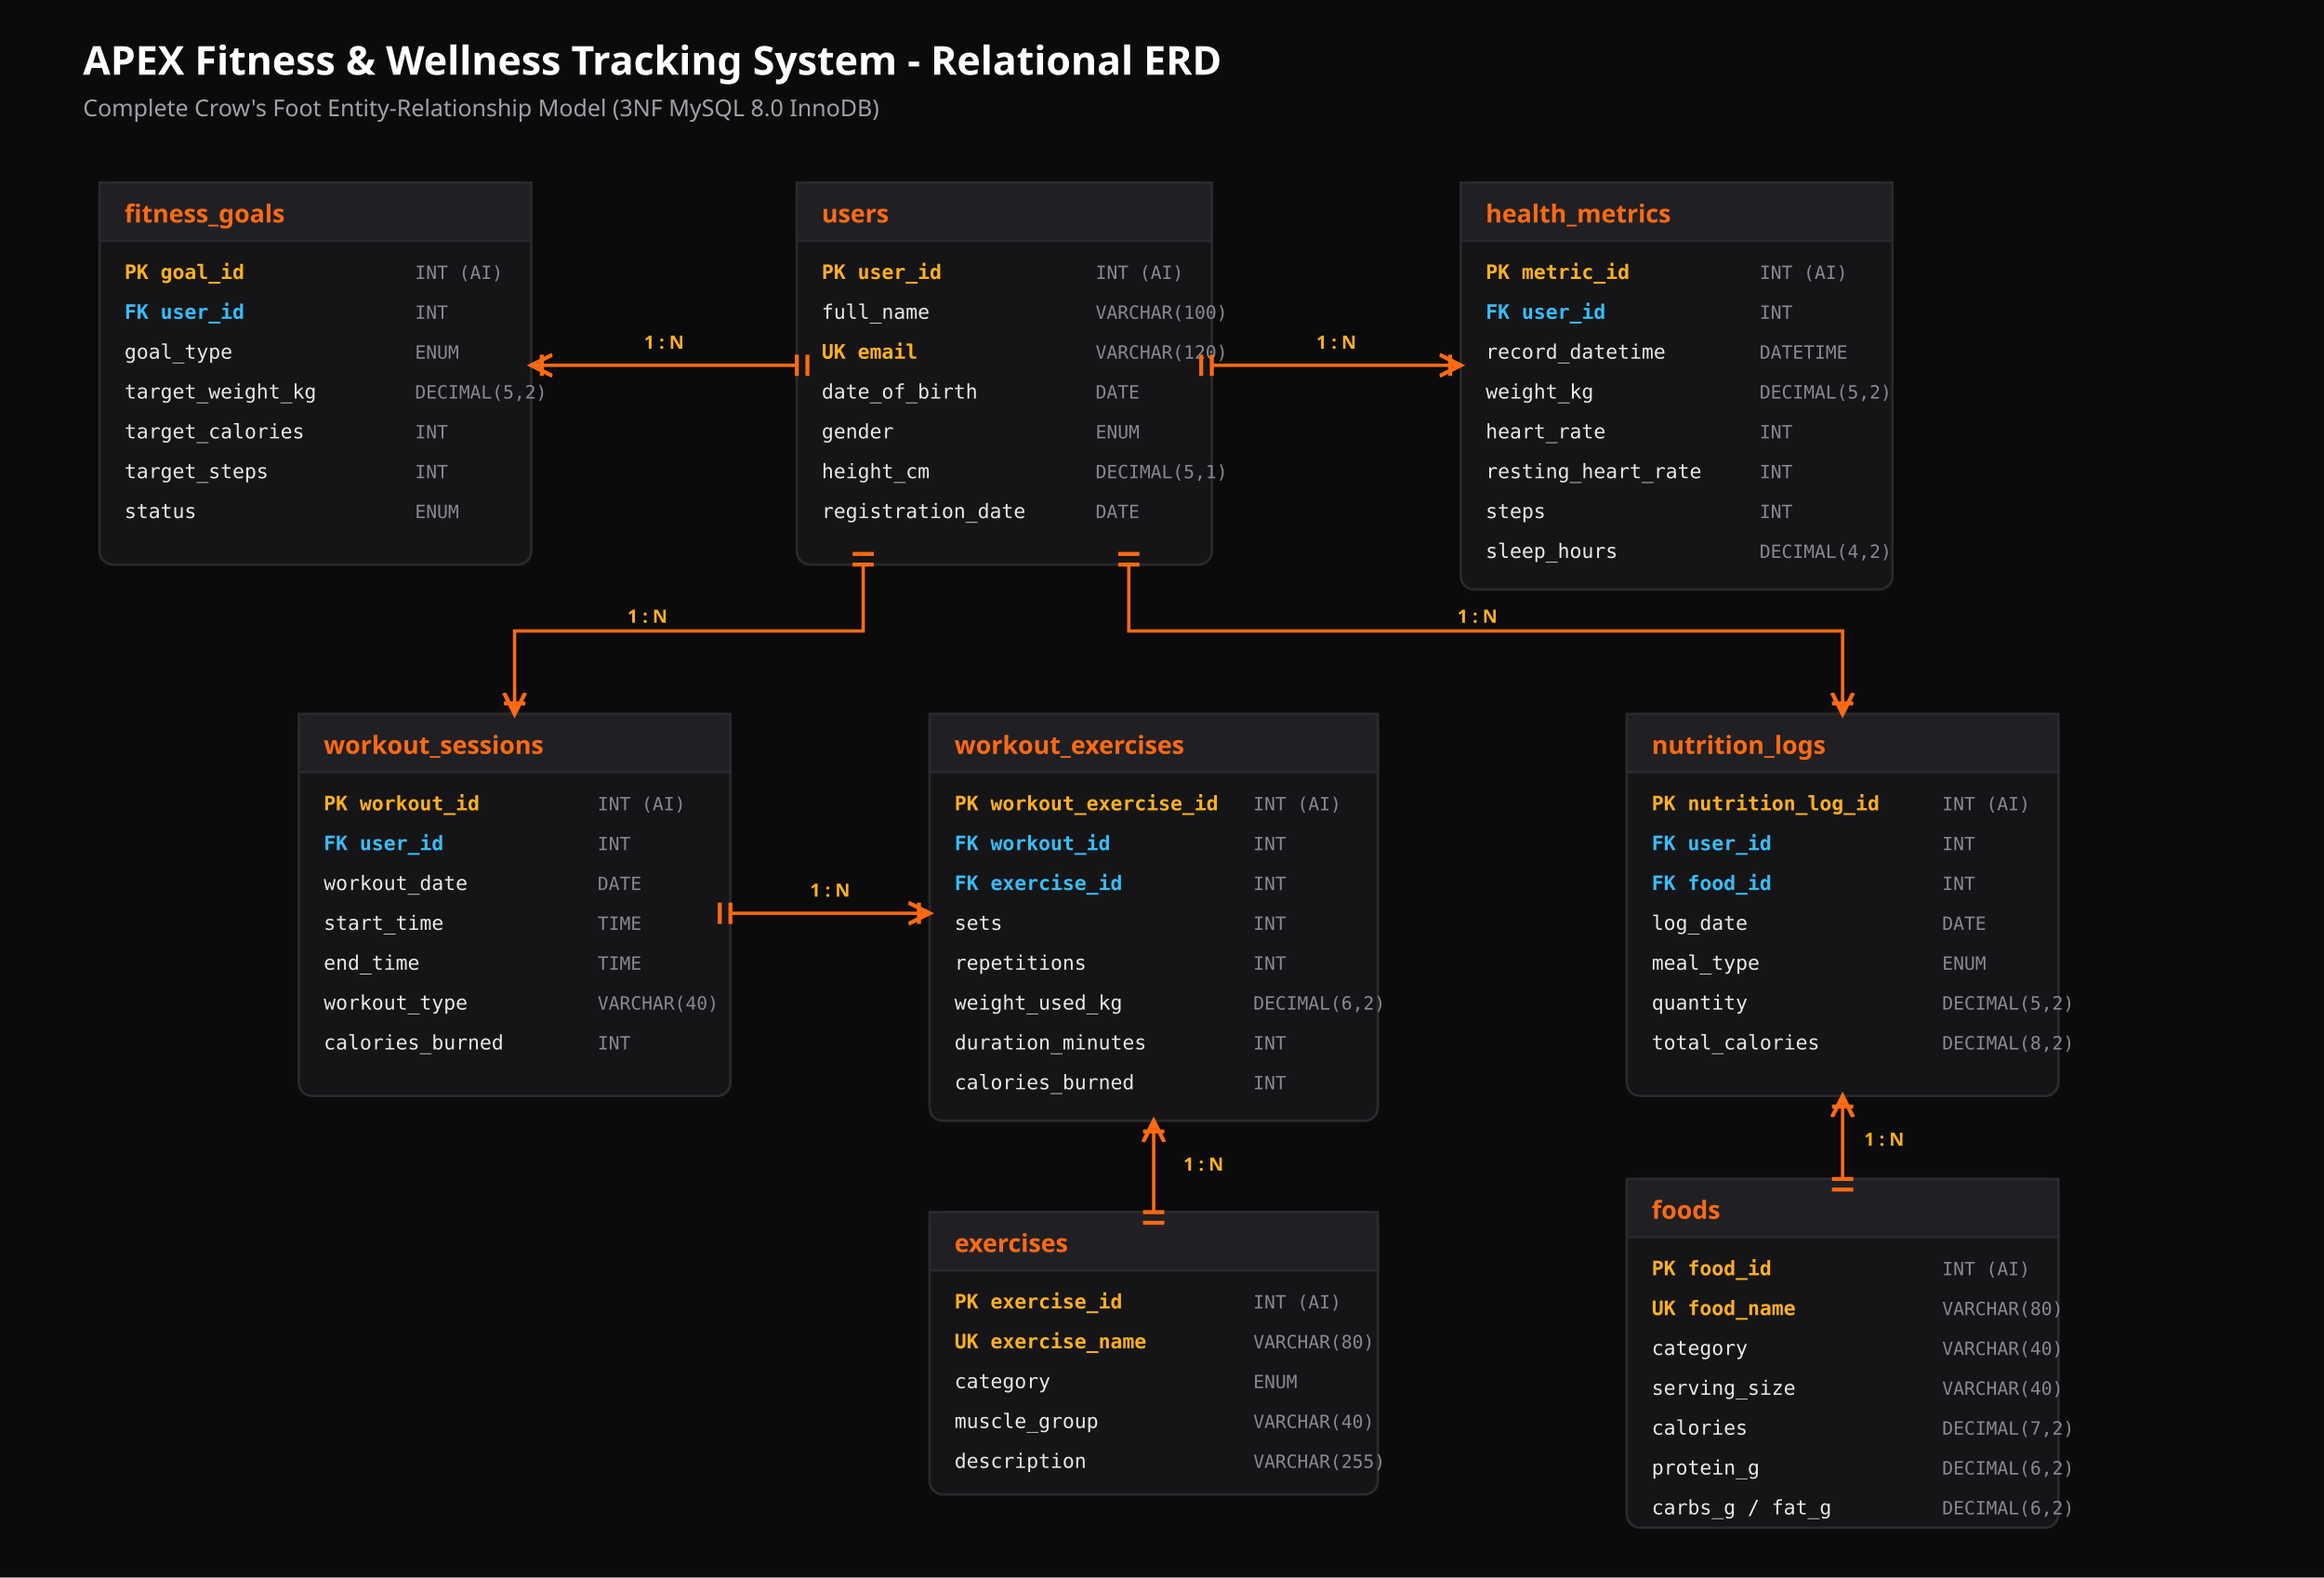
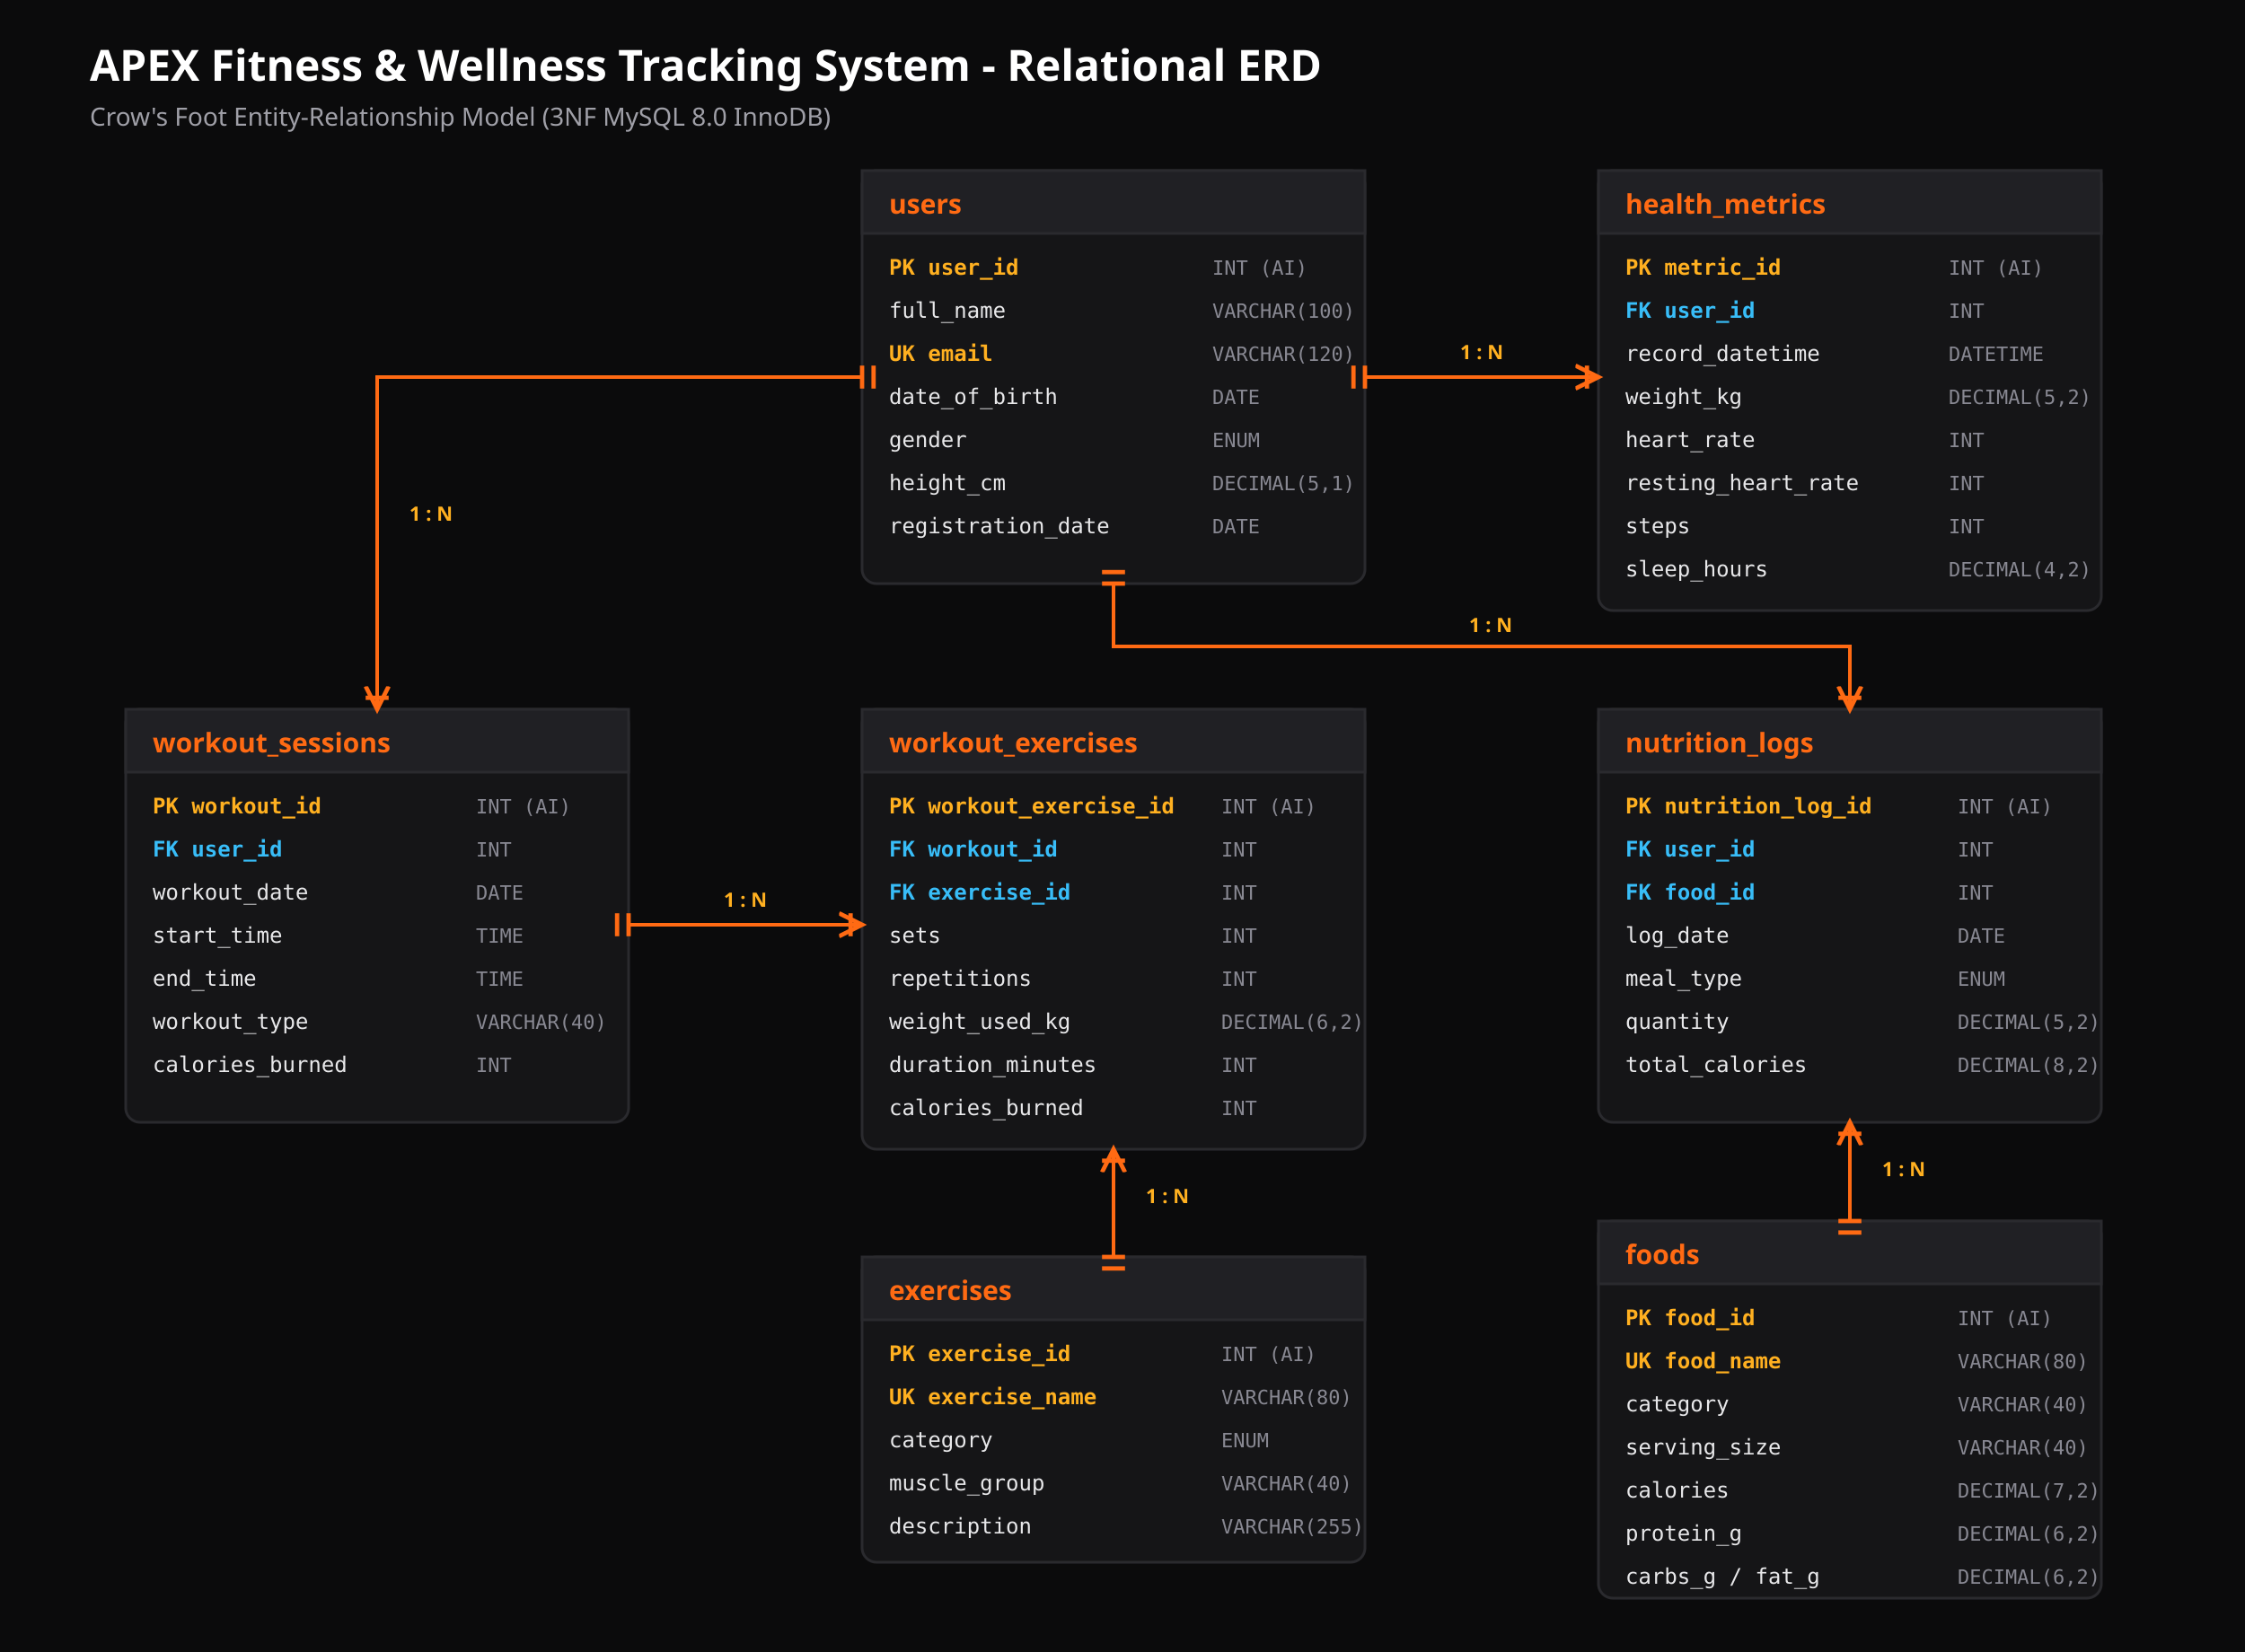
- <svg xmlns="http://www.w3.org/2000/svg" viewBox="0 0 1400 950" width="100%" height="100%">
+ <svg xmlns="http://www.w3.org/2000/svg" viewBox="0 0 1250 920" width="100%" height="100%">
  <defs>
    <style>
      .bg { fill: #0B0B0C; }
      .title { font-family: 'Segoe UI', system-ui, sans-serif; font-size: 24px; font-weight: bold; fill: #FFFFFF; }
      .subtitle { font-family: 'Segoe UI', system-ui, sans-serif; font-size: 14px; fill: #A0A0A8; }
      .box { fill: #151517; stroke: #2A2A2E; stroke-width: 1.5; rx: 8; }
      .box-header { fill: #202024; stroke: #2A2A2E; stroke-width: 1.5; rx: 8; }
      .tbl-title { font-family: 'Segoe UI', system-ui, sans-serif; font-size: 15px; font-weight: bold; fill: #FF6A13; }
      .col-pk { font-family: 'Consolas', monospace; font-size: 12px; font-weight: bold; fill: #FFB020; }
      .col-fk { font-family: 'Consolas', monospace; font-size: 12px; font-weight: bold; fill: #38BDF8; }
      .col-txt { font-family: 'Consolas', monospace; font-size: 12px; fill: #E8E8EA; }
      .col-type { font-family: 'Consolas', monospace; font-size: 11px; fill: #888892; }
      .conn-line { stroke: #FF6A13; stroke-width: 2; fill: none; stroke-dasharray: none; }
      .rel-label { font-family: 'Segoe UI', system-ui, sans-serif; font-size: 11px; fill: #FFB020; font-weight: 600; text-anchor: middle; }
    </style>
    <marker id="crow" viewBox="0 0 10 10" refX="8" refY="5" markerWidth="8" markerHeight="8" orient="auto-start-reverse">
      <path d="M 0 1 L 8 5 L 0 9 M 4 1 L 4 9" fill="none" stroke="#FF6A13" stroke-width="1.5" />
    </marker>
    <marker id="one" viewBox="0 0 10 10" refX="2" refY="5" markerWidth="8" markerHeight="8" orient="auto-start-reverse">
      <path d="M 2 1 L 2 9 M 6 1 L 6 9" fill="none" stroke="#FF6A13" stroke-width="1.5" />
    </marker>
  </defs>
-   <rect width="1400" height="950" class="bg" />
+   <rect width="1250" height="920" class="bg" />
  <text x="50" y="45" class="title">APEX Fitness &amp; Wellness Tracking System - Relational ERD</text>
-   <text x="50" y="70" class="subtitle">Complete Crow's Foot Entity-Relationship Model (3NF MySQL 8.0 InnoDB)</text>
-   <g transform="translate(480, 110)">
-     <rect width="250" height="230" class="box" />
-     <path d="M 0 0 L 250 0 L 250 35 L 0 35 Z" class="box-header" />
+   <text x="50" y="70" class="subtitle">Crow's Foot Entity-Relationship Model (3NF MySQL 8.0 InnoDB)</text>
+   <g transform="translate(480, 95)">
+     <rect width="280" height="230" class="box" />
+     <path d="M 0 0 L 280 0 L 280 35 L 0 35 Z" class="box-header" />
    <text x="15" y="24" class="tbl-title">users</text>
    <text x="15" y="58" class="col-pk">PK  user_id</text>
-     <text x="180" y="58" class="col-type">INT (AI)</text>
+     <text x="195" y="58" class="col-type">INT (AI)</text>
    <text x="15" y="82" class="col-txt">    full_name</text>
-     <text x="180" y="82" class="col-type">VARCHAR(100)</text>
+     <text x="195" y="82" class="col-type">VARCHAR(100)</text>
    <text x="15" y="106" class="col-pk">UK  email</text>
-     <text x="180" y="106" class="col-type">VARCHAR(120)</text>
+     <text x="195" y="106" class="col-type">VARCHAR(120)</text>
    <text x="15" y="130" class="col-txt">    date_of_birth</text>
-     <text x="180" y="130" class="col-type">DATE</text>
+     <text x="195" y="130" class="col-type">DATE</text>
    <text x="15" y="154" class="col-txt">    gender</text>
-     <text x="180" y="154" class="col-type">ENUM</text>
+     <text x="195" y="154" class="col-type">ENUM</text>
    <text x="15" y="178" class="col-txt">    height_cm</text>
-     <text x="180" y="178" class="col-type">DECIMAL(5,1)</text>
+     <text x="195" y="178" class="col-type">DECIMAL(5,1)</text>
    <text x="15" y="202" class="col-txt">    registration_date</text>
-     <text x="180" y="202" class="col-type">DATE</text>
+     <text x="195" y="202" class="col-type">DATE</text>
  </g>
-   <g transform="translate(60, 110)">
-     <rect width="260" height="230" class="box" />
-     <path d="M 0 0 L 260 0 L 260 35 L 0 35 Z" class="box-header" />
-     <text x="15" y="24" class="tbl-title">fitness_goals</text>
-     <text x="15" y="58" class="col-pk">PK  goal_id</text>
-     <text x="190" y="58" class="col-type">INT (AI)</text>
-     <text x="15" y="82" class="col-fk">FK  user_id</text>
-     <text x="190" y="82" class="col-type">INT</text>
-     <text x="15" y="106" class="col-txt">    goal_type</text>
-     <text x="190" y="106" class="col-type">ENUM</text>
-     <text x="15" y="130" class="col-txt">    target_weight_kg</text>
-     <text x="190" y="130" class="col-type">DECIMAL(5,2)</text>
-     <text x="15" y="154" class="col-txt">    target_calories</text>
-     <text x="190" y="154" class="col-type">INT</text>
-     <text x="15" y="178" class="col-txt">    target_steps</text>
-     <text x="190" y="178" class="col-type">INT</text>
-     <text x="15" y="202" class="col-txt">    status</text>
-     <text x="190" y="202" class="col-type">ENUM</text>
-   </g>
-   <g transform="translate(880, 110)">
-     <rect width="260" height="245" class="box" />
-     <path d="M 0 0 L 260 0 L 260 35 L 0 35 Z" class="box-header" />
+   <g transform="translate(890, 95)">
+     <rect width="280" height="245" class="box" />
+     <path d="M 0 0 L 280 0 L 280 35 L 0 35 Z" class="box-header" />
    <text x="15" y="24" class="tbl-title">health_metrics</text>
    <text x="15" y="58" class="col-pk">PK  metric_id</text>
-     <text x="180" y="58" class="col-type">INT (AI)</text>
+     <text x="195" y="58" class="col-type">INT (AI)</text>
    <text x="15" y="82" class="col-fk">FK  user_id</text>
-     <text x="180" y="82" class="col-type">INT</text>
+     <text x="195" y="82" class="col-type">INT</text>
    <text x="15" y="106" class="col-txt">    record_datetime</text>
-     <text x="180" y="106" class="col-type">DATETIME</text>
+     <text x="195" y="106" class="col-type">DATETIME</text>
    <text x="15" y="130" class="col-txt">    weight_kg</text>
-     <text x="180" y="130" class="col-type">DECIMAL(5,2)</text>
+     <text x="195" y="130" class="col-type">DECIMAL(5,2)</text>
    <text x="15" y="154" class="col-txt">    heart_rate</text>
-     <text x="180" y="154" class="col-type">INT</text>
+     <text x="195" y="154" class="col-type">INT</text>
    <text x="15" y="178" class="col-txt">    resting_heart_rate</text>
-     <text x="180" y="178" class="col-type">INT</text>
+     <text x="195" y="178" class="col-type">INT</text>
    <text x="15" y="202" class="col-txt">    steps</text>
-     <text x="180" y="202" class="col-type">INT</text>
+     <text x="195" y="202" class="col-type">INT</text>
    <text x="15" y="226" class="col-txt">    sleep_hours</text>
-     <text x="180" y="226" class="col-type">DECIMAL(4,2)</text>
+     <text x="195" y="226" class="col-type">DECIMAL(4,2)</text>
  </g>
-   <g transform="translate(180, 430)">
-     <rect width="260" height="230" class="box" />
-     <path d="M 0 0 L 260 0 L 260 35 L 0 35 Z" class="box-header" />
+   <g transform="translate(70, 395)">
+     <rect width="280" height="230" class="box" />
+     <path d="M 0 0 L 280 0 L 280 35 L 0 35 Z" class="box-header" />
    <text x="15" y="24" class="tbl-title">workout_sessions</text>
    <text x="15" y="58" class="col-pk">PK  workout_id</text>
-     <text x="180" y="58" class="col-type">INT (AI)</text>
+     <text x="195" y="58" class="col-type">INT (AI)</text>
    <text x="15" y="82" class="col-fk">FK  user_id</text>
-     <text x="180" y="82" class="col-type">INT</text>
+     <text x="195" y="82" class="col-type">INT</text>
    <text x="15" y="106" class="col-txt">    workout_date</text>
-     <text x="180" y="106" class="col-type">DATE</text>
+     <text x="195" y="106" class="col-type">DATE</text>
    <text x="15" y="130" class="col-txt">    start_time</text>
-     <text x="180" y="130" class="col-type">TIME</text>
+     <text x="195" y="130" class="col-type">TIME</text>
    <text x="15" y="154" class="col-txt">    end_time</text>
-     <text x="180" y="154" class="col-type">TIME</text>
+     <text x="195" y="154" class="col-type">TIME</text>
    <text x="15" y="178" class="col-txt">    workout_type</text>
-     <text x="180" y="178" class="col-type">VARCHAR(40)</text>
+     <text x="195" y="178" class="col-type">VARCHAR(40)</text>
    <text x="15" y="202" class="col-txt">    calories_burned</text>
-     <text x="180" y="202" class="col-type">INT</text>
+     <text x="195" y="202" class="col-type">INT</text>
  </g>
-   <g transform="translate(560, 430)">
-     <rect width="270" height="245" class="box" />
-     <path d="M 0 0 L 270 0 L 270 35 L 0 35 Z" class="box-header" />
+   <g transform="translate(480, 395)">
+     <rect width="280" height="245" class="box" />
+     <path d="M 0 0 L 280 0 L 280 35 L 0 35 Z" class="box-header" />
    <text x="15" y="24" class="tbl-title">workout_exercises</text>
    <text x="15" y="58" class="col-pk">PK  workout_exercise_id</text>
-     <text x="195" y="58" class="col-type">INT (AI)</text>
+     <text x="200" y="58" class="col-type">INT (AI)</text>
    <text x="15" y="82" class="col-fk">FK  workout_id</text>
-     <text x="195" y="82" class="col-type">INT</text>
+     <text x="200" y="82" class="col-type">INT</text>
    <text x="15" y="106" class="col-fk">FK  exercise_id</text>
-     <text x="195" y="106" class="col-type">INT</text>
+     <text x="200" y="106" class="col-type">INT</text>
    <text x="15" y="130" class="col-txt">    sets</text>
-     <text x="195" y="130" class="col-type">INT</text>
+     <text x="200" y="130" class="col-type">INT</text>
    <text x="15" y="154" class="col-txt">    repetitions</text>
-     <text x="195" y="154" class="col-type">INT</text>
+     <text x="200" y="154" class="col-type">INT</text>
    <text x="15" y="178" class="col-txt">    weight_used_kg</text>
-     <text x="195" y="178" class="col-type">DECIMAL(6,2)</text>
+     <text x="200" y="178" class="col-type">DECIMAL(6,2)</text>
    <text x="15" y="202" class="col-txt">    duration_minutes</text>
-     <text x="195" y="202" class="col-type">INT</text>
+     <text x="200" y="202" class="col-type">INT</text>
    <text x="15" y="226" class="col-txt">    calories_burned</text>
-     <text x="195" y="226" class="col-type">INT</text>
+     <text x="200" y="226" class="col-type">INT</text>
  </g>
-   <g transform="translate(560, 730)">
-     <rect width="270" height="170" class="box" />
-     <path d="M 0 0 L 270 0 L 270 35 L 0 35 Z" class="box-header" />
+   <g transform="translate(480, 700)">
+     <rect width="280" height="170" class="box" />
+     <path d="M 0 0 L 280 0 L 280 35 L 0 35 Z" class="box-header" />
    <text x="15" y="24" class="tbl-title">exercises</text>
    <text x="15" y="58" class="col-pk">PK  exercise_id</text>
-     <text x="195" y="58" class="col-type">INT (AI)</text>
+     <text x="200" y="58" class="col-type">INT (AI)</text>
    <text x="15" y="82" class="col-pk">UK  exercise_name</text>
-     <text x="195" y="82" class="col-type">VARCHAR(80)</text>
+     <text x="200" y="82" class="col-type">VARCHAR(80)</text>
    <text x="15" y="106" class="col-txt">    category</text>
-     <text x="195" y="106" class="col-type">ENUM</text>
+     <text x="200" y="106" class="col-type">ENUM</text>
    <text x="15" y="130" class="col-txt">    muscle_group</text>
-     <text x="195" y="130" class="col-type">VARCHAR(40)</text>
+     <text x="200" y="130" class="col-type">VARCHAR(40)</text>
    <text x="15" y="154" class="col-txt">    description</text>
-     <text x="195" y="154" class="col-type">VARCHAR(255)</text>
+     <text x="200" y="154" class="col-type">VARCHAR(255)</text>
  </g>
-   <g transform="translate(980, 430)">
-     <rect width="260" height="230" class="box" />
-     <path d="M 0 0 L 260 0 L 260 35 L 0 35 Z" class="box-header" />
+   <g transform="translate(890, 395)">
+     <rect width="280" height="230" class="box" />
+     <path d="M 0 0 L 280 0 L 280 35 L 0 35 Z" class="box-header" />
    <text x="15" y="24" class="tbl-title">nutrition_logs</text>
    <text x="15" y="58" class="col-pk">PK  nutrition_log_id</text>
-     <text x="190" y="58" class="col-type">INT (AI)</text>
+     <text x="200" y="58" class="col-type">INT (AI)</text>
    <text x="15" y="82" class="col-fk">FK  user_id</text>
-     <text x="190" y="82" class="col-type">INT</text>
+     <text x="200" y="82" class="col-type">INT</text>
    <text x="15" y="106" class="col-fk">FK  food_id</text>
-     <text x="190" y="106" class="col-type">INT</text>
+     <text x="200" y="106" class="col-type">INT</text>
    <text x="15" y="130" class="col-txt">    log_date</text>
-     <text x="190" y="130" class="col-type">DATE</text>
+     <text x="200" y="130" class="col-type">DATE</text>
    <text x="15" y="154" class="col-txt">    meal_type</text>
-     <text x="190" y="154" class="col-type">ENUM</text>
+     <text x="200" y="154" class="col-type">ENUM</text>
    <text x="15" y="178" class="col-txt">    quantity</text>
-     <text x="190" y="178" class="col-type">DECIMAL(5,2)</text>
+     <text x="200" y="178" class="col-type">DECIMAL(5,2)</text>
    <text x="15" y="202" class="col-txt">    total_calories</text>
-     <text x="190" y="202" class="col-type">DECIMAL(8,2)</text>
+     <text x="200" y="202" class="col-type">DECIMAL(8,2)</text>
  </g>
-   <g transform="translate(980, 710)">
-     <rect width="260" height="210" class="box" />
-     <path d="M 0 0 L 260 0 L 260 35 L 0 35 Z" class="box-header" />
+   <g transform="translate(890, 680)">
+     <rect width="280" height="210" class="box" />
+     <path d="M 0 0 L 280 0 L 280 35 L 0 35 Z" class="box-header" />
    <text x="15" y="24" class="tbl-title">foods</text>
    <text x="15" y="58" class="col-pk">PK  food_id</text>
-     <text x="190" y="58" class="col-type">INT (AI)</text>
+     <text x="200" y="58" class="col-type">INT (AI)</text>
    <text x="15" y="82" class="col-pk">UK  food_name</text>
-     <text x="190" y="82" class="col-type">VARCHAR(80)</text>
+     <text x="200" y="82" class="col-type">VARCHAR(80)</text>
    <text x="15" y="106" class="col-txt">    category</text>
-     <text x="190" y="106" class="col-type">VARCHAR(40)</text>
+     <text x="200" y="106" class="col-type">VARCHAR(40)</text>
    <text x="15" y="130" class="col-txt">    serving_size</text>
-     <text x="190" y="130" class="col-type">VARCHAR(40)</text>
+     <text x="200" y="130" class="col-type">VARCHAR(40)</text>
    <text x="15" y="154" class="col-txt">    calories</text>
-     <text x="190" y="154" class="col-type">DECIMAL(7,2)</text>
+     <text x="200" y="154" class="col-type">DECIMAL(7,2)</text>
    <text x="15" y="178" class="col-txt">    protein_g</text>
-     <text x="190" y="178" class="col-type">DECIMAL(6,2)</text>
+     <text x="200" y="178" class="col-type">DECIMAL(6,2)</text>
    <text x="15" y="202" class="col-txt">    carbs_g / fat_g</text>
-     <text x="190" y="202" class="col-type">DECIMAL(6,2)</text>
+     <text x="200" y="202" class="col-type">DECIMAL(6,2)</text>
  </g>
-   <path d="M 480 220 L 320 220" class="conn-line" marker-start="url(#one)" marker-end="url(#crow)" />
-   <text x="400" y="210" class="rel-label">1 : N</text>
-   <path d="M 730 220 L 880 220" class="conn-line" marker-start="url(#one)" marker-end="url(#crow)" />
-   <text x="805" y="210" class="rel-label">1 : N</text>
-   <path d="M 520 340 L 520 380 L 310 380 L 310 430" class="conn-line" marker-start="url(#one)" marker-end="url(#crow)" />
-   <text x="390" y="375" class="rel-label">1 : N</text>
-   <path d="M 680 340 L 680 380 L 1110 380 L 1110 430" class="conn-line" marker-start="url(#one)" marker-end="url(#crow)" />
-   <text x="890" y="375" class="rel-label">1 : N</text>
-   <path d="M 440 550 L 560 550" class="conn-line" marker-start="url(#one)" marker-end="url(#crow)" />
-   <text x="500" y="540" class="rel-label">1 : N</text>
-   <path d="M 695 730 L 695 675" class="conn-line" marker-start="url(#one)" marker-end="url(#crow)" />
-   <text x="725" y="705" class="rel-label">1 : N</text>
-   <path d="M 1110 710 L 1110 660" class="conn-line" marker-start="url(#one)" marker-end="url(#crow)" />
-   <text x="1135" y="690" class="rel-label">1 : N</text>
+   <path d="M 760 210 L 890 210" class="conn-line" marker-start="url(#one)" marker-end="url(#crow)" />
+   <text x="825" y="200" class="rel-label">1 : N</text>
+   <path d="M 480 210 L 210 210 L 210 395" class="conn-line" marker-start="url(#one)" marker-end="url(#crow)" />
+   <text x="240" y="290" class="rel-label">1 : N</text>
+   <path d="M 620 325 L 620 360 L 1030 360 L 1030 395" class="conn-line" marker-start="url(#one)" marker-end="url(#crow)" />
+   <text x="830" y="352" class="rel-label">1 : N</text>
+   <path d="M 350 515 L 480 515" class="conn-line" marker-start="url(#one)" marker-end="url(#crow)" />
+   <text x="415" y="505" class="rel-label">1 : N</text>
+   <path d="M 620 700 L 620 640" class="conn-line" marker-start="url(#one)" marker-end="url(#crow)" />
+   <text x="650" y="670" class="rel-label">1 : N</text>
+   <path d="M 1030 680 L 1030 625" class="conn-line" marker-start="url(#one)" marker-end="url(#crow)" />
+   <text x="1060" y="655" class="rel-label">1 : N</text>
</svg>
